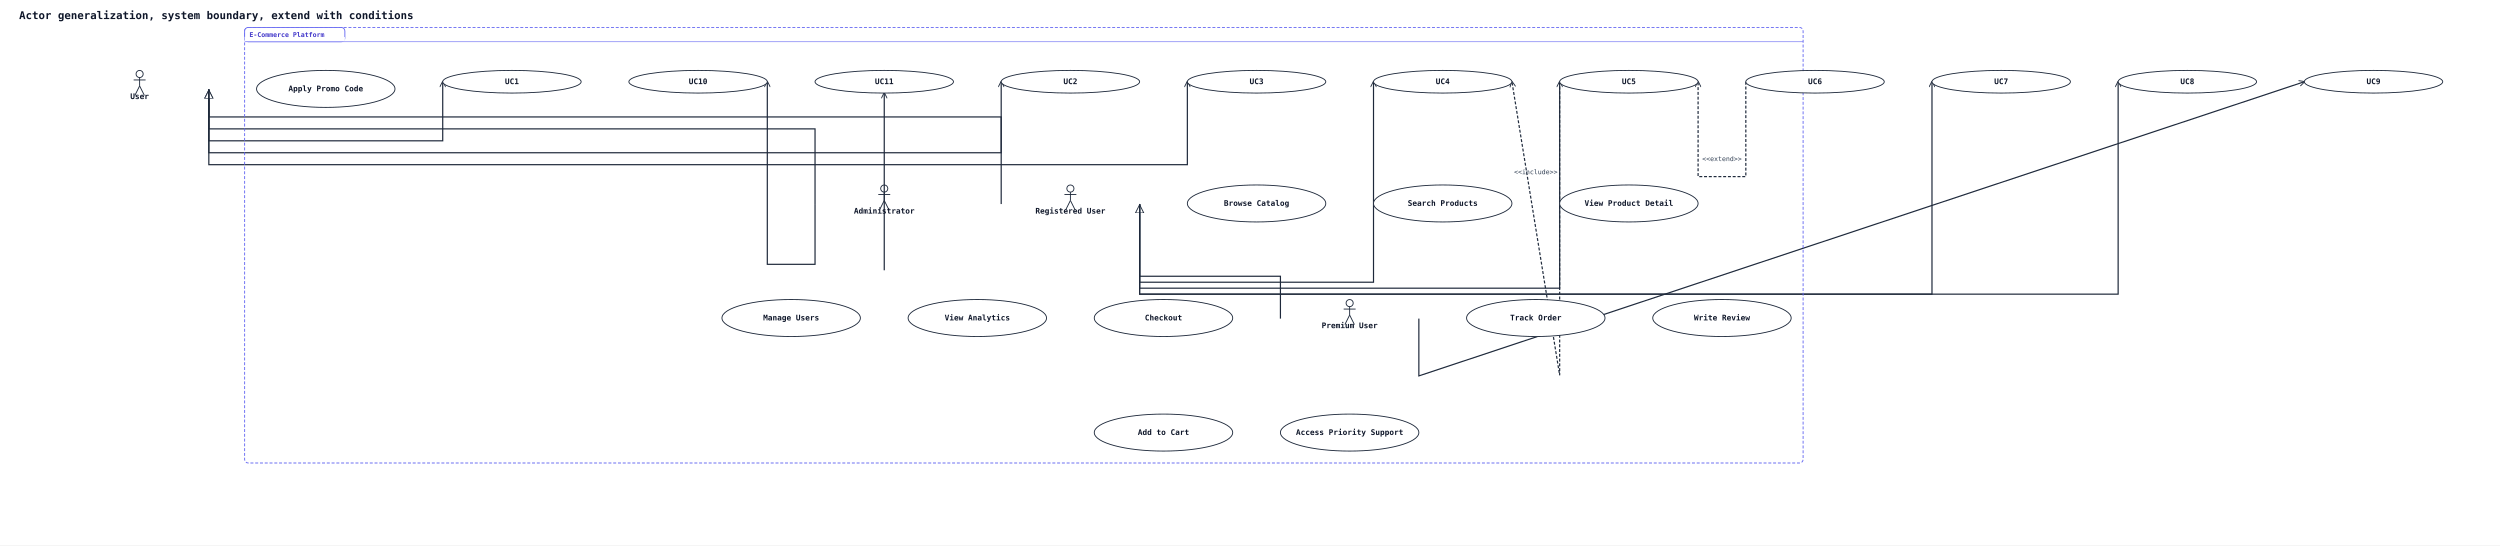
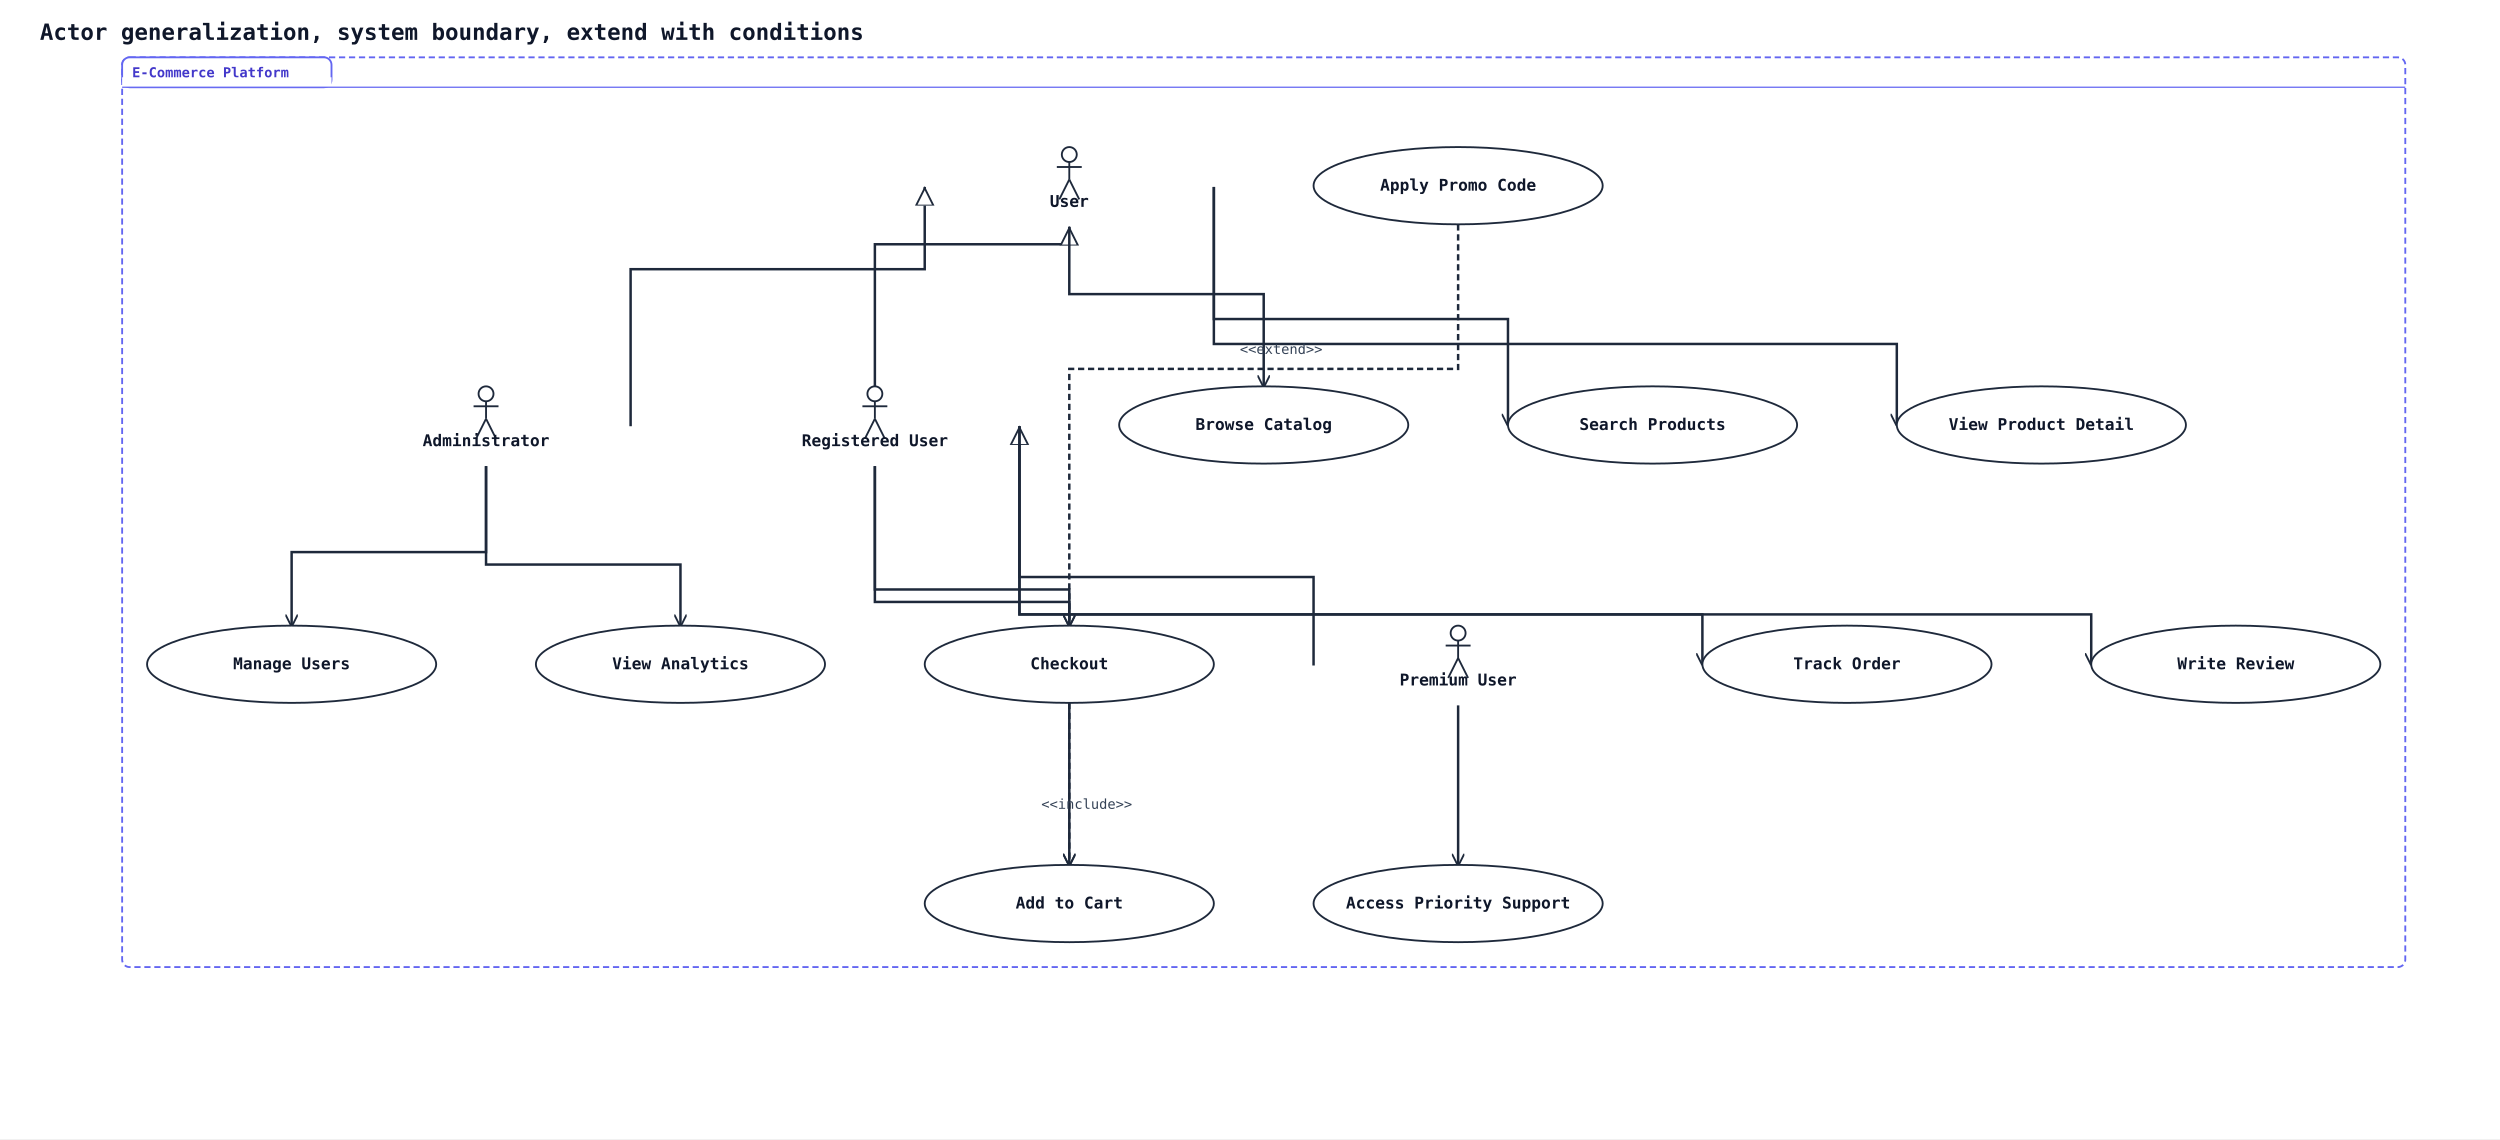
- <svg xmlns="http://www.w3.org/2000/svg" width="4190" height="914" viewBox="0 0 4190 914" data-orientation="TopToBottom">
+ <svg xmlns="http://www.w3.org/2000/svg" width="2006" height="914" viewBox="0 0 2006 914" data-orientation="TopToBottom">
  <rect width="100%" height="100%" fill="#ffffff" />
  <defs>
    <marker id="arrow-open" viewBox="0 0 10 10" refX="9" refY="5" markerWidth="10" markerHeight="10" markerUnits="userSpaceOnUse" orient="auto-start-reverse">
      <path d="M0,0 L10,5 L0,10" fill="none" stroke="#1e293b" stroke-width="1.5" />
    </marker>
    <marker id="arrow-triangle" viewBox="0 0 16 16" refX="15" refY="8" markerWidth="16" markerHeight="16" markerUnits="userSpaceOnUse" orient="auto-start-reverse">
      <polygon points="0,1 14,8 0,15" fill="#ffffff" stroke="#1e293b" stroke-width="1.5" fill-rule="nonzero" />
    </marker>
    <marker id="arrow-diamond-filled" viewBox="0 0 14 10" refX="13" refY="5" markerWidth="14" markerHeight="10" markerUnits="userSpaceOnUse" orient="auto-start-reverse">
      <path d="M0,5 L7,0 L14,5 L7,10 z" fill="#1e293b" stroke="#1e293b" stroke-width="1" />
    </marker>
    <marker id="arrow-diamond-open" viewBox="0 0 14 10" refX="13" refY="5" markerWidth="14" markerHeight="10" markerUnits="userSpaceOnUse" orient="auto-start-reverse">
      <path d="M0,5 L7,0 L14,5 L7,10 z" fill="#ffffff" stroke="#1e293b" stroke-width="1" />
    </marker>
  </defs>
  <text x="32" y="32" font-family="monospace" font-size="18" font-weight="600" fill="#0f172a">Actor generalization, system boundary, extend with conditions</text>
-   <polyline class="uml-relation" data-uml-from="U" data-uml-to="RU" data-uml-arrow="&lt;|--" points="350,150 350,196 1678,196 1678,342" fill="none" stroke="#1e293b" stroke-width="2" marker-start="url(#arrow-triangle)" />
-   <polyline class="uml-relation" data-uml-from="RU" data-uml-to="PU" data-uml-arrow="&lt;|--" points="1910,342 1910,463 2146,463 2146,534" fill="none" stroke="#1e293b" stroke-width="2" marker-start="url(#arrow-triangle)" />
-   <polyline class="uml-relation" data-uml-from="U" data-uml-to="Admin" data-uml-arrow="&lt;|--" points="350,150 350,216 1366,216 1366,342" fill="none" stroke="#1e293b" stroke-width="2" marker-start="url(#arrow-triangle)" />
-   <polyline class="uml-relation" data-uml-from="U" data-uml-to="UC1" data-uml-arrow="--&gt;" points="350,150 350,236 742,236 742,137" fill="none" stroke="#1e293b" stroke-width="2" marker-end="url(#arrow-open)" />
-   <polyline class="uml-relation" data-uml-from="U" data-uml-to="UC2" data-uml-arrow="--&gt;" points="350,150 350,256 1678,256 1678,137" fill="none" stroke="#1e293b" stroke-width="2" marker-end="url(#arrow-open)" />
-   <polyline class="uml-relation" data-uml-from="U" data-uml-to="UC3" data-uml-arrow="--&gt;" points="350,150 350,276 1990,276 1990,137" fill="none" stroke="#1e293b" stroke-width="2" marker-end="url(#arrow-open)" />
-   <polyline class="uml-relation" data-uml-from="RU" data-uml-to="UC4" data-uml-arrow="--&gt;" points="1910,342 1910,473 2302,473 2302,137" fill="none" stroke="#1e293b" stroke-width="2" marker-end="url(#arrow-open)" />
-   <polyline class="uml-relation" data-uml-from="RU" data-uml-to="UC5" data-uml-arrow="--&gt;" points="1910,342 1910,483 2614,483 2614,137" fill="none" stroke="#1e293b" stroke-width="2" marker-end="url(#arrow-open)" />
-   <polyline class="uml-relation" data-uml-from="RU" data-uml-to="UC7" data-uml-arrow="--&gt;" points="1910,342 1910,493 3238,493 3238,137" fill="none" stroke="#1e293b" stroke-width="2" marker-end="url(#arrow-open)" />
-   <polyline class="uml-relation" data-uml-from="RU" data-uml-to="UC8" data-uml-arrow="--&gt;" points="1910,342 1910,493 3550,493 3550,137" fill="none" stroke="#1e293b" stroke-width="2" marker-end="url(#arrow-open)" />
-   <polyline class="uml-relation" data-uml-from="PU" data-uml-to="UC9" data-uml-arrow="--&gt;" points="2378,534 2378,630 3862,137" fill="none" stroke="#1e293b" stroke-width="2" marker-end="url(#arrow-open)" />
-   <polyline class="uml-relation" data-uml-from="Admin" data-uml-to="UC10" data-uml-arrow="--&gt;" points="1366,342 1366,443 1286,443 1286,137" fill="none" stroke="#1e293b" stroke-width="2" marker-end="url(#arrow-open)" />
-   <polyline class="uml-relation" data-uml-from="Admin" data-uml-to="UC11" data-uml-arrow="--&gt;" points="1482,310 1482,453 1482,453 1482,156" fill="none" stroke="#1e293b" stroke-width="2" marker-end="url(#arrow-open)" />
-   <polyline class="uml-relation" data-uml-from="UC6" data-uml-to="UC5" data-uml-arrow=".&gt;" points="2926,137 2926,296 2846,296 2846,137" fill="none" stroke="#1e293b" stroke-width="2" stroke-dasharray="5 3" marker-end="url(#arrow-open)" />
-   <text x="2886" y="270" text-anchor="middle" font-family="monospace" font-size="11" fill="#334155">&lt;&lt;extend&gt;&gt;</text>
-   <polyline class="uml-relation" data-uml-from="UC5" data-uml-to="UC4" data-uml-arrow="..&gt;" points="2614,137 2614,629 2534,137" fill="none" stroke="#1e293b" stroke-width="2" stroke-dasharray="5 3" marker-end="url(#arrow-open)" />
-   <text x="2574" y="292" text-anchor="middle" font-family="monospace" font-size="11" fill="#334155">&lt;&lt;include&gt;&gt;</text>
-   <rect class="uml-group-frame" data-uml-group="E-Commerce Platform" x="410" y="46" width="2612" height="730" rx="6" ry="6" fill="none" stroke="#6366f1" stroke-width="1.5" stroke-dasharray="5 3" />
-   <rect x="410" y="46" width="168" height="24" rx="6" ry="6" fill="#ffffff" stroke="#6366f1" stroke-width="1.5" />
-   <rect x="410" y="62" width="168" height="8" fill="#ffffff" stroke="none" />
-   <text x="418" y="62" font-family="monospace" font-size="11" font-weight="600" fill="#4338ca">E-Commerce Platform</text>
-   <line x1="410" y1="70" x2="3022" y2="70" stroke="#6366f1" stroke-width="1" />
-   <circle cx="234" cy="124" r="6" fill="none" stroke="#1e293b" stroke-width="1.5" />
-   <line x1="234" y1="130" x2="234" y2="144" stroke="#1e293b" stroke-width="1.5" />
-   <line x1="224" y1="134" x2="244" y2="134" stroke="#1e293b" stroke-width="1.5" />
-   <line x1="234" y1="144" x2="226" y2="160" stroke="#1e293b" stroke-width="1.5" />
-   <line x1="234" y1="144" x2="242" y2="160" stroke="#1e293b" stroke-width="1.5" />
-   <text x="234" y="166" text-anchor="middle" font-family="monospace" font-size="13" font-weight="600" fill="#0f172a">User</text>
-   <circle cx="1794" cy="316" r="6" fill="none" stroke="#1e293b" stroke-width="1.5" />
-   <line x1="1794" y1="322" x2="1794" y2="336" stroke="#1e293b" stroke-width="1.5" />
-   <line x1="1784" y1="326" x2="1804" y2="326" stroke="#1e293b" stroke-width="1.5" />
-   <line x1="1794" y1="336" x2="1786" y2="352" stroke="#1e293b" stroke-width="1.5" />
-   <line x1="1794" y1="336" x2="1802" y2="352" stroke="#1e293b" stroke-width="1.5" />
-   <text x="1794" y="358" text-anchor="middle" font-family="monospace" font-size="13" font-weight="600" fill="#0f172a">Registered User</text>
-   <circle cx="2262" cy="508" r="6" fill="none" stroke="#1e293b" stroke-width="1.5" />
-   <line x1="2262" y1="514" x2="2262" y2="528" stroke="#1e293b" stroke-width="1.5" />
-   <line x1="2252" y1="518" x2="2272" y2="518" stroke="#1e293b" stroke-width="1.5" />
-   <line x1="2262" y1="528" x2="2254" y2="544" stroke="#1e293b" stroke-width="1.5" />
-   <line x1="2262" y1="528" x2="2270" y2="544" stroke="#1e293b" stroke-width="1.5" />
-   <text x="2262" y="550" text-anchor="middle" font-family="monospace" font-size="13" font-weight="600" fill="#0f172a">Premium User</text>
-   <circle cx="1482" cy="316" r="6" fill="none" stroke="#1e293b" stroke-width="1.5" />
-   <line x1="1482" y1="322" x2="1482" y2="336" stroke="#1e293b" stroke-width="1.5" />
-   <line x1="1472" y1="326" x2="1492" y2="326" stroke="#1e293b" stroke-width="1.5" />
-   <line x1="1482" y1="336" x2="1474" y2="352" stroke="#1e293b" stroke-width="1.5" />
-   <line x1="1482" y1="336" x2="1490" y2="352" stroke="#1e293b" stroke-width="1.5" />
-   <text x="1482" y="358" text-anchor="middle" font-family="monospace" font-size="13" font-weight="600" fill="#0f172a">Administrator</text>
-   <ellipse cx="2106" cy="341" rx="116" ry="31" fill="#ffffff" stroke="#1e293b" stroke-width="1.5" />
-   <text x="2106" y="345" text-anchor="middle" font-family="monospace" font-size="13" font-weight="600" fill="#0f172a">Browse Catalog</text>
-   <ellipse cx="2418" cy="341" rx="116" ry="31" fill="#ffffff" stroke="#1e293b" stroke-width="1.5" />
-   <text x="2418" y="345" text-anchor="middle" font-family="monospace" font-size="13" font-weight="600" fill="#0f172a">Search Products</text>
-   <ellipse cx="2730" cy="341" rx="116" ry="31" fill="#ffffff" stroke="#1e293b" stroke-width="1.5" />
-   <text x="2730" y="345" text-anchor="middle" font-family="monospace" font-size="13" font-weight="600" fill="#0f172a">View Product Detail</text>
-   <ellipse cx="1950" cy="725" rx="116" ry="31" fill="#ffffff" stroke="#1e293b" stroke-width="1.5" />
-   <text x="1950" y="729" text-anchor="middle" font-family="monospace" font-size="13" font-weight="600" fill="#0f172a">Add to Cart</text>
-   <ellipse cx="1950" cy="533" rx="116" ry="31" fill="#ffffff" stroke="#1e293b" stroke-width="1.5" />
-   <text x="1950" y="537" text-anchor="middle" font-family="monospace" font-size="13" font-weight="600" fill="#0f172a">Checkout</text>
-   <ellipse cx="546" cy="149" rx="116" ry="31" fill="#ffffff" stroke="#1e293b" stroke-width="1.5" />
-   <text x="546" y="153" text-anchor="middle" font-family="monospace" font-size="13" font-weight="600" fill="#0f172a">Apply Promo Code</text>
-   <ellipse cx="2574" cy="533" rx="116" ry="31" fill="#ffffff" stroke="#1e293b" stroke-width="1.5" />
-   <text x="2574" y="537" text-anchor="middle" font-family="monospace" font-size="13" font-weight="600" fill="#0f172a">Track Order</text>
-   <ellipse cx="2886" cy="533" rx="116" ry="31" fill="#ffffff" stroke="#1e293b" stroke-width="1.5" />
-   <text x="2886" y="537" text-anchor="middle" font-family="monospace" font-size="13" font-weight="600" fill="#0f172a">Write Review</text>
-   <ellipse cx="2262" cy="725" rx="116" ry="31" fill="#ffffff" stroke="#1e293b" stroke-width="1.5" />
-   <text x="2262" y="729" text-anchor="middle" font-family="monospace" font-size="13" font-weight="600" fill="#0f172a">Access Priority Support</text>
-   <ellipse cx="1326" cy="533" rx="116" ry="31" fill="#ffffff" stroke="#1e293b" stroke-width="1.5" />
-   <text x="1326" y="537" text-anchor="middle" font-family="monospace" font-size="13" font-weight="600" fill="#0f172a">Manage Users</text>
-   <ellipse cx="1638" cy="533" rx="116" ry="31" fill="#ffffff" stroke="#1e293b" stroke-width="1.5" />
-   <text x="1638" y="537" text-anchor="middle" font-family="monospace" font-size="13" font-weight="600" fill="#0f172a">View Analytics</text>
-   <ellipse cx="858" cy="137" rx="116" ry="19" fill="#ffffff" stroke="#1e293b" stroke-width="1.5" />
-   <text x="858" y="141" text-anchor="middle" font-family="monospace" font-size="13" font-weight="600" fill="#0f172a">UC1</text>
-   <ellipse cx="1794" cy="137" rx="116" ry="19" fill="#ffffff" stroke="#1e293b" stroke-width="1.5" />
-   <text x="1794" y="141" text-anchor="middle" font-family="monospace" font-size="13" font-weight="600" fill="#0f172a">UC2</text>
-   <ellipse cx="2106" cy="137" rx="116" ry="19" fill="#ffffff" stroke="#1e293b" stroke-width="1.5" />
-   <text x="2106" y="141" text-anchor="middle" font-family="monospace" font-size="13" font-weight="600" fill="#0f172a">UC3</text>
-   <ellipse cx="2418" cy="137" rx="116" ry="19" fill="#ffffff" stroke="#1e293b" stroke-width="1.5" />
-   <text x="2418" y="141" text-anchor="middle" font-family="monospace" font-size="13" font-weight="600" fill="#0f172a">UC4</text>
-   <ellipse cx="2730" cy="137" rx="116" ry="19" fill="#ffffff" stroke="#1e293b" stroke-width="1.5" />
-   <text x="2730" y="141" text-anchor="middle" font-family="monospace" font-size="13" font-weight="600" fill="#0f172a">UC5</text>
-   <ellipse cx="3354" cy="137" rx="116" ry="19" fill="#ffffff" stroke="#1e293b" stroke-width="1.5" />
-   <text x="3354" y="141" text-anchor="middle" font-family="monospace" font-size="13" font-weight="600" fill="#0f172a">UC7</text>
-   <ellipse cx="3666" cy="137" rx="116" ry="19" fill="#ffffff" stroke="#1e293b" stroke-width="1.5" />
-   <text x="3666" y="141" text-anchor="middle" font-family="monospace" font-size="13" font-weight="600" fill="#0f172a">UC8</text>
-   <ellipse cx="3978" cy="137" rx="116" ry="19" fill="#ffffff" stroke="#1e293b" stroke-width="1.5" />
-   <text x="3978" y="141" text-anchor="middle" font-family="monospace" font-size="13" font-weight="600" fill="#0f172a">UC9</text>
-   <ellipse cx="1170" cy="137" rx="116" ry="19" fill="#ffffff" stroke="#1e293b" stroke-width="1.5" />
-   <text x="1170" y="141" text-anchor="middle" font-family="monospace" font-size="13" font-weight="600" fill="#0f172a">UC10</text>
-   <ellipse cx="1482" cy="137" rx="116" ry="19" fill="#ffffff" stroke="#1e293b" stroke-width="1.5" />
-   <text x="1482" y="141" text-anchor="middle" font-family="monospace" font-size="13" font-weight="600" fill="#0f172a">UC11</text>
-   <ellipse cx="3042" cy="137" rx="116" ry="19" fill="#ffffff" stroke="#1e293b" stroke-width="1.5" />
-   <text x="3042" y="141" text-anchor="middle" font-family="monospace" font-size="13" font-weight="600" fill="#0f172a">UC6</text>
+   <polyline class="uml-relation" data-uml-from="U" data-uml-to="RU" data-uml-arrow="&lt;|--" points="858,182 858,196 702,196 702,310" fill="none" stroke="#1e293b" stroke-width="2" marker-start="url(#arrow-triangle)" />
+   <polyline class="uml-relation" data-uml-from="RU" data-uml-to="PU" data-uml-arrow="&lt;|--" points="818,342 818,463 1054,463 1054,534" fill="none" stroke="#1e293b" stroke-width="2" marker-start="url(#arrow-triangle)" />
+   <polyline class="uml-relation" data-uml-from="U" data-uml-to="Admin" data-uml-arrow="&lt;|--" points="742,150 742,216 506,216 506,342" fill="none" stroke="#1e293b" stroke-width="2" marker-start="url(#arrow-triangle)" />
+   <polyline class="uml-relation" data-uml-from="U" data-uml-to="UC1" data-uml-arrow="--&gt;" points="858,182 858,236 1014,236 1014,310" fill="none" stroke="#1e293b" stroke-width="2" marker-end="url(#arrow-open)" />
+   <polyline class="uml-relation" data-uml-from="U" data-uml-to="UC2" data-uml-arrow="--&gt;" points="974,150 974,256 1210,256 1210,341" fill="none" stroke="#1e293b" stroke-width="2" marker-end="url(#arrow-open)" />
+   <polyline class="uml-relation" data-uml-from="U" data-uml-to="UC3" data-uml-arrow="--&gt;" points="974,150 974,276 1522,276 1522,341" fill="none" stroke="#1e293b" stroke-width="2" marker-end="url(#arrow-open)" />
+   <polyline class="uml-relation" data-uml-from="RU" data-uml-to="UC4" data-uml-arrow="--&gt;" points="702,374 702,473 858,473 858,694" fill="none" stroke="#1e293b" stroke-width="2" marker-end="url(#arrow-open)" />
+   <polyline class="uml-relation" data-uml-from="RU" data-uml-to="UC5" data-uml-arrow="--&gt;" points="702,374 702,483 858,483 858,502" fill="none" stroke="#1e293b" stroke-width="2" marker-end="url(#arrow-open)" />
+   <polyline class="uml-relation" data-uml-from="RU" data-uml-to="UC7" data-uml-arrow="--&gt;" points="818,342 818,493 1366,493 1366,533" fill="none" stroke="#1e293b" stroke-width="2" marker-end="url(#arrow-open)" />
+   <polyline class="uml-relation" data-uml-from="RU" data-uml-to="UC8" data-uml-arrow="--&gt;" points="818,342 818,493 1678,493 1678,533" fill="none" stroke="#1e293b" stroke-width="2" marker-end="url(#arrow-open)" />
+   <polyline class="uml-relation" data-uml-from="PU" data-uml-to="UC9" data-uml-arrow="--&gt;" points="1170,566 1170,630 1170,694" fill="none" stroke="#1e293b" stroke-width="2" marker-end="url(#arrow-open)" />
+   <polyline class="uml-relation" data-uml-from="Admin" data-uml-to="UC10" data-uml-arrow="--&gt;" points="390,374 390,443 234,443 234,502" fill="none" stroke="#1e293b" stroke-width="2" marker-end="url(#arrow-open)" />
+   <polyline class="uml-relation" data-uml-from="Admin" data-uml-to="UC11" data-uml-arrow="--&gt;" points="390,374 390,453 546,453 546,502" fill="none" stroke="#1e293b" stroke-width="2" marker-end="url(#arrow-open)" />
+   <polyline class="uml-relation" data-uml-from="UC6" data-uml-to="UC5" data-uml-arrow=".&gt;" points="1170,180 1170,296 858,296 858,502" fill="none" stroke="#1e293b" stroke-width="2" stroke-dasharray="5 3" marker-end="url(#arrow-open)" />
+   <text x="1028" y="284" text-anchor="middle" font-family="monospace" font-size="11" fill="#334155">&lt;&lt;extend&gt;&gt;</text>
+   <polyline class="uml-relation" data-uml-from="UC5" data-uml-to="UC4" data-uml-arrow="..&gt;" points="858,564 858,629 858,694" fill="none" stroke="#1e293b" stroke-width="2" stroke-dasharray="5 3" marker-end="url(#arrow-open)" />
+   <text x="872" y="649" text-anchor="middle" font-family="monospace" font-size="11" fill="#334155">&lt;&lt;include&gt;&gt;</text>
+   <rect class="uml-group-frame" data-uml-group="E-Commerce Platform" x="98" y="46" width="1832" height="730" rx="6" ry="6" fill="none" stroke="#6366f1" stroke-width="1.5" stroke-dasharray="5 3" />
+   <rect x="98" y="46" width="168" height="24" rx="6" ry="6" fill="#ffffff" stroke="#6366f1" stroke-width="1.5" />
+   <rect x="98" y="62" width="168" height="8" fill="#ffffff" stroke="none" />
+   <text x="106" y="62" font-family="monospace" font-size="11" font-weight="600" fill="#4338ca">E-Commerce Platform</text>
+   <line x1="98" y1="70" x2="1930" y2="70" stroke="#6366f1" stroke-width="1" />
+   <circle cx="858" cy="124" r="6" fill="none" stroke="#1e293b" stroke-width="1.5" />
+   <line x1="858" y1="130" x2="858" y2="144" stroke="#1e293b" stroke-width="1.5" />
+   <line x1="848" y1="134" x2="868" y2="134" stroke="#1e293b" stroke-width="1.5" />
+   <line x1="858" y1="144" x2="850" y2="160" stroke="#1e293b" stroke-width="1.5" />
+   <line x1="858" y1="144" x2="866" y2="160" stroke="#1e293b" stroke-width="1.5" />
+   <text x="858" y="166" text-anchor="middle" font-family="monospace" font-size="13" font-weight="600" fill="#0f172a">User</text>
+   <circle cx="702" cy="316" r="6" fill="none" stroke="#1e293b" stroke-width="1.5" />
+   <line x1="702" y1="322" x2="702" y2="336" stroke="#1e293b" stroke-width="1.5" />
+   <line x1="692" y1="326" x2="712" y2="326" stroke="#1e293b" stroke-width="1.5" />
+   <line x1="702" y1="336" x2="694" y2="352" stroke="#1e293b" stroke-width="1.5" />
+   <line x1="702" y1="336" x2="710" y2="352" stroke="#1e293b" stroke-width="1.5" />
+   <text x="702" y="358" text-anchor="middle" font-family="monospace" font-size="13" font-weight="600" fill="#0f172a">Registered User</text>
+   <circle cx="1170" cy="508" r="6" fill="none" stroke="#1e293b" stroke-width="1.5" />
+   <line x1="1170" y1="514" x2="1170" y2="528" stroke="#1e293b" stroke-width="1.5" />
+   <line x1="1160" y1="518" x2="1180" y2="518" stroke="#1e293b" stroke-width="1.5" />
+   <line x1="1170" y1="528" x2="1162" y2="544" stroke="#1e293b" stroke-width="1.5" />
+   <line x1="1170" y1="528" x2="1178" y2="544" stroke="#1e293b" stroke-width="1.5" />
+   <text x="1170" y="550" text-anchor="middle" font-family="monospace" font-size="13" font-weight="600" fill="#0f172a">Premium User</text>
+   <circle cx="390" cy="316" r="6" fill="none" stroke="#1e293b" stroke-width="1.5" />
+   <line x1="390" y1="322" x2="390" y2="336" stroke="#1e293b" stroke-width="1.5" />
+   <line x1="380" y1="326" x2="400" y2="326" stroke="#1e293b" stroke-width="1.5" />
+   <line x1="390" y1="336" x2="382" y2="352" stroke="#1e293b" stroke-width="1.5" />
+   <line x1="390" y1="336" x2="398" y2="352" stroke="#1e293b" stroke-width="1.5" />
+   <text x="390" y="358" text-anchor="middle" font-family="monospace" font-size="13" font-weight="600" fill="#0f172a">Administrator</text>
+   <ellipse cx="1014" cy="341" rx="116" ry="31" fill="#ffffff" stroke="#1e293b" stroke-width="1.5" />
+   <text x="1014" y="345" text-anchor="middle" font-family="monospace" font-size="13" font-weight="600" fill="#0f172a">Browse Catalog</text>
+   <ellipse cx="1326" cy="341" rx="116" ry="31" fill="#ffffff" stroke="#1e293b" stroke-width="1.5" />
+   <text x="1326" y="345" text-anchor="middle" font-family="monospace" font-size="13" font-weight="600" fill="#0f172a">Search Products</text>
+   <ellipse cx="1638" cy="341" rx="116" ry="31" fill="#ffffff" stroke="#1e293b" stroke-width="1.5" />
+   <text x="1638" y="345" text-anchor="middle" font-family="monospace" font-size="13" font-weight="600" fill="#0f172a">View Product Detail</text>
+   <ellipse cx="858" cy="725" rx="116" ry="31" fill="#ffffff" stroke="#1e293b" stroke-width="1.5" />
+   <text x="858" y="729" text-anchor="middle" font-family="monospace" font-size="13" font-weight="600" fill="#0f172a">Add to Cart</text>
+   <ellipse cx="858" cy="533" rx="116" ry="31" fill="#ffffff" stroke="#1e293b" stroke-width="1.5" />
+   <text x="858" y="537" text-anchor="middle" font-family="monospace" font-size="13" font-weight="600" fill="#0f172a">Checkout</text>
+   <ellipse cx="1170" cy="149" rx="116" ry="31" fill="#ffffff" stroke="#1e293b" stroke-width="1.5" />
+   <text x="1170" y="153" text-anchor="middle" font-family="monospace" font-size="13" font-weight="600" fill="#0f172a">Apply Promo Code</text>
+   <ellipse cx="1482" cy="533" rx="116" ry="31" fill="#ffffff" stroke="#1e293b" stroke-width="1.5" />
+   <text x="1482" y="537" text-anchor="middle" font-family="monospace" font-size="13" font-weight="600" fill="#0f172a">Track Order</text>
+   <ellipse cx="1794" cy="533" rx="116" ry="31" fill="#ffffff" stroke="#1e293b" stroke-width="1.5" />
+   <text x="1794" y="537" text-anchor="middle" font-family="monospace" font-size="13" font-weight="600" fill="#0f172a">Write Review</text>
+   <ellipse cx="1170" cy="725" rx="116" ry="31" fill="#ffffff" stroke="#1e293b" stroke-width="1.5" />
+   <text x="1170" y="729" text-anchor="middle" font-family="monospace" font-size="13" font-weight="600" fill="#0f172a">Access Priority Support</text>
+   <ellipse cx="234" cy="533" rx="116" ry="31" fill="#ffffff" stroke="#1e293b" stroke-width="1.5" />
+   <text x="234" y="537" text-anchor="middle" font-family="monospace" font-size="13" font-weight="600" fill="#0f172a">Manage Users</text>
+   <ellipse cx="546" cy="533" rx="116" ry="31" fill="#ffffff" stroke="#1e293b" stroke-width="1.5" />
+   <text x="546" y="537" text-anchor="middle" font-family="monospace" font-size="13" font-weight="600" fill="#0f172a">View Analytics</text>
</svg>
